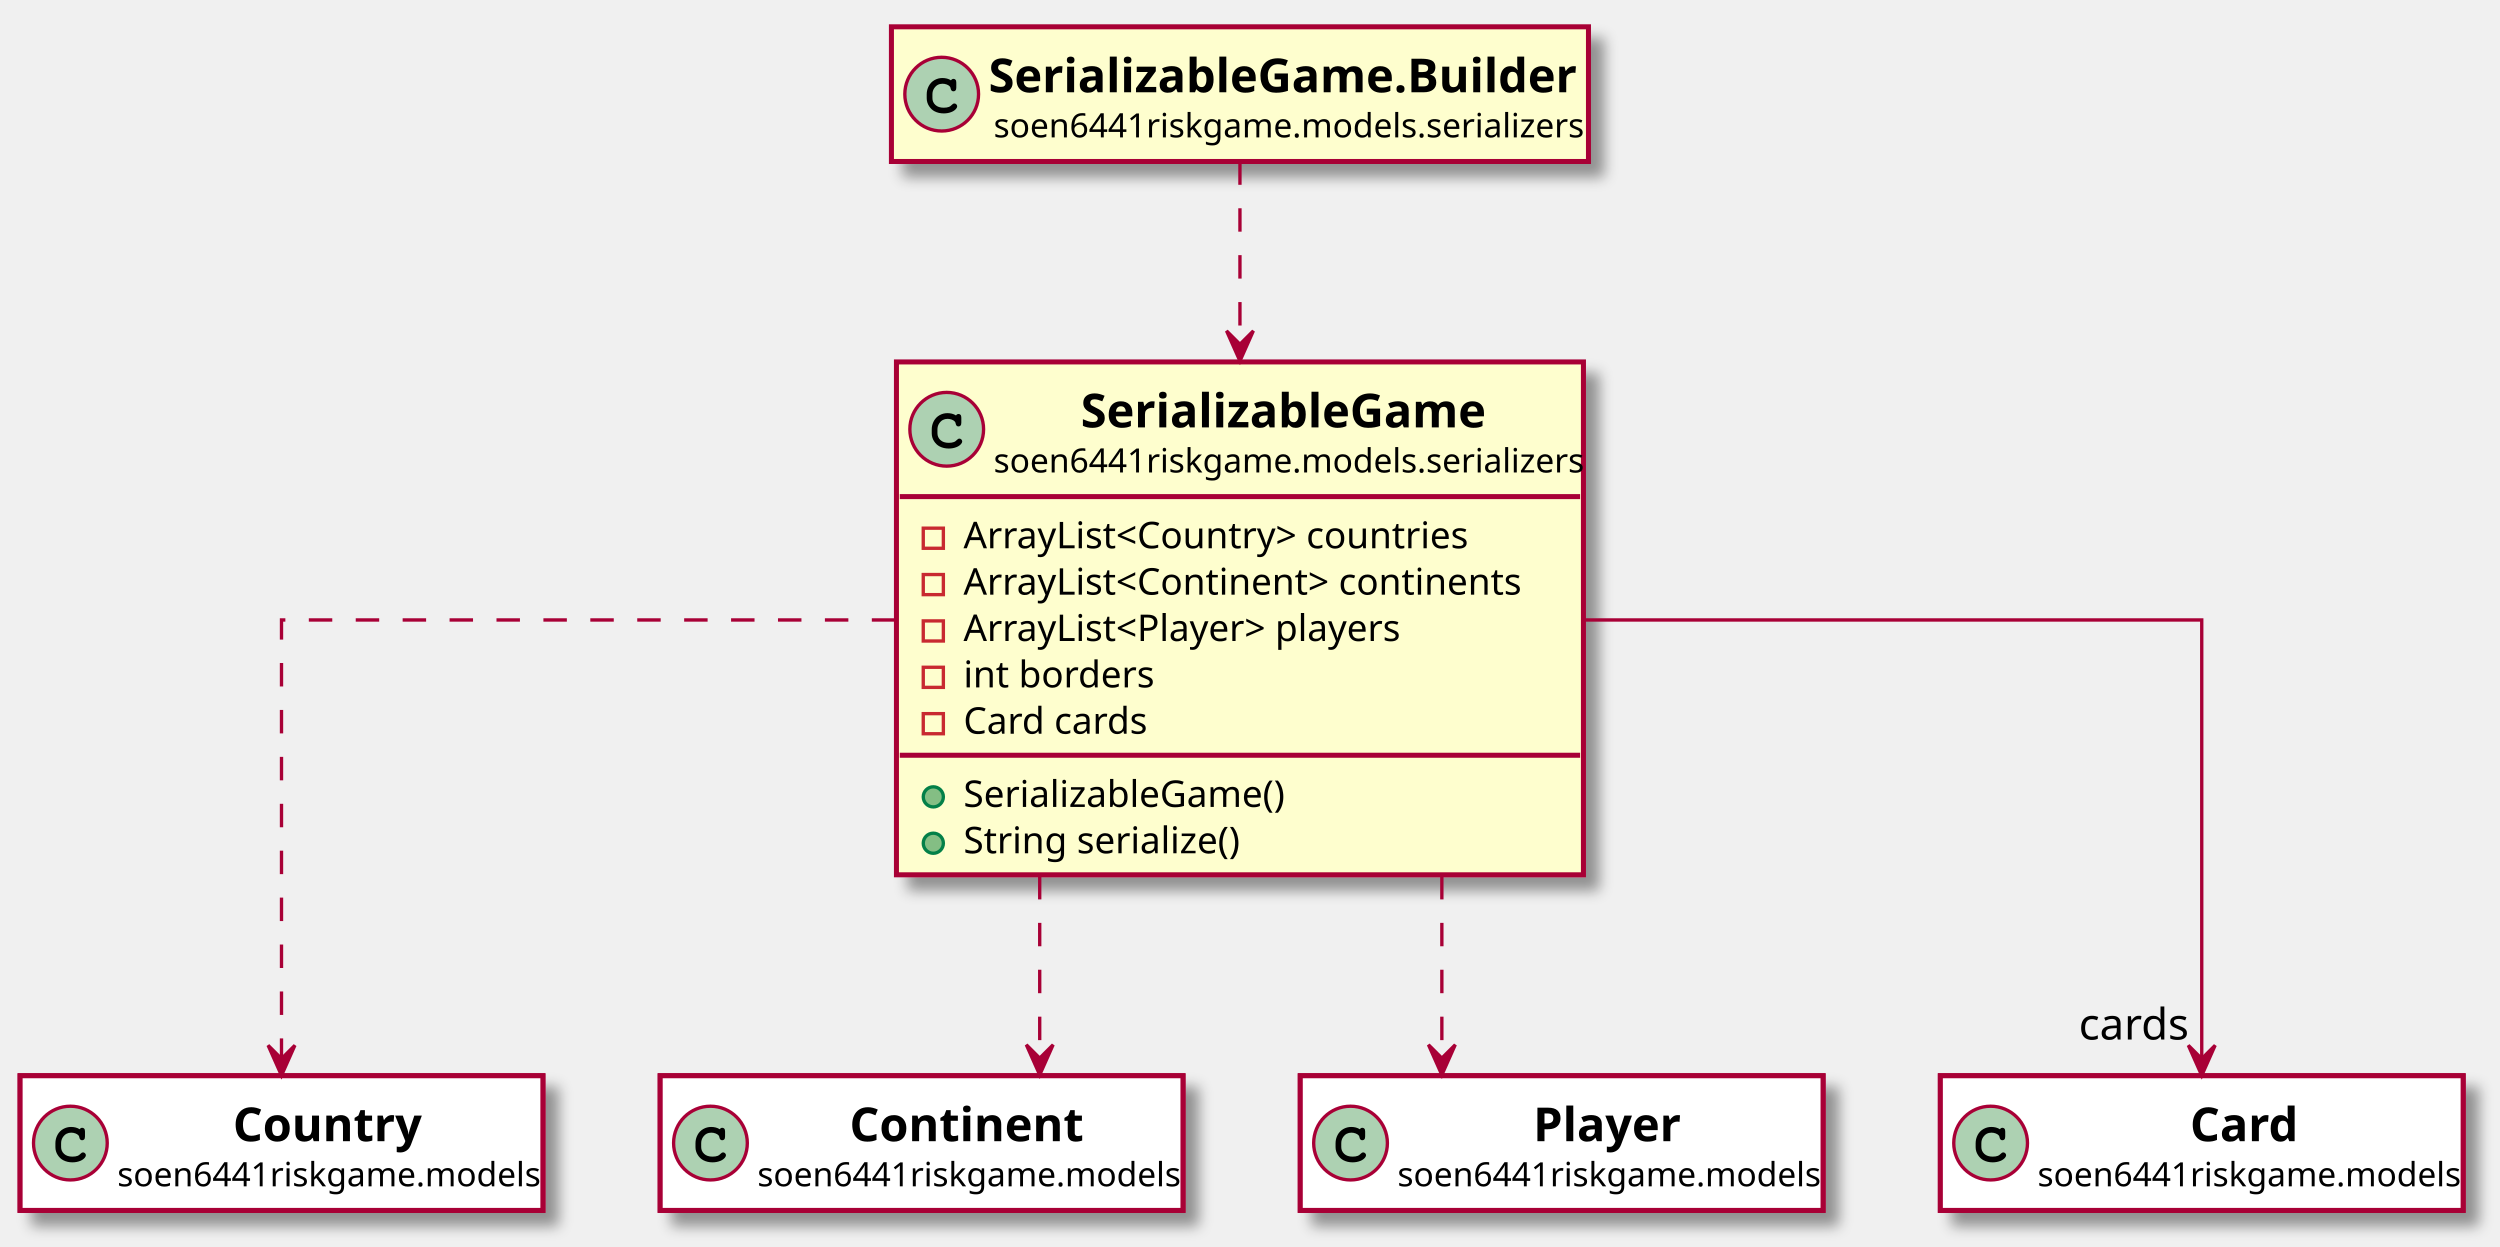
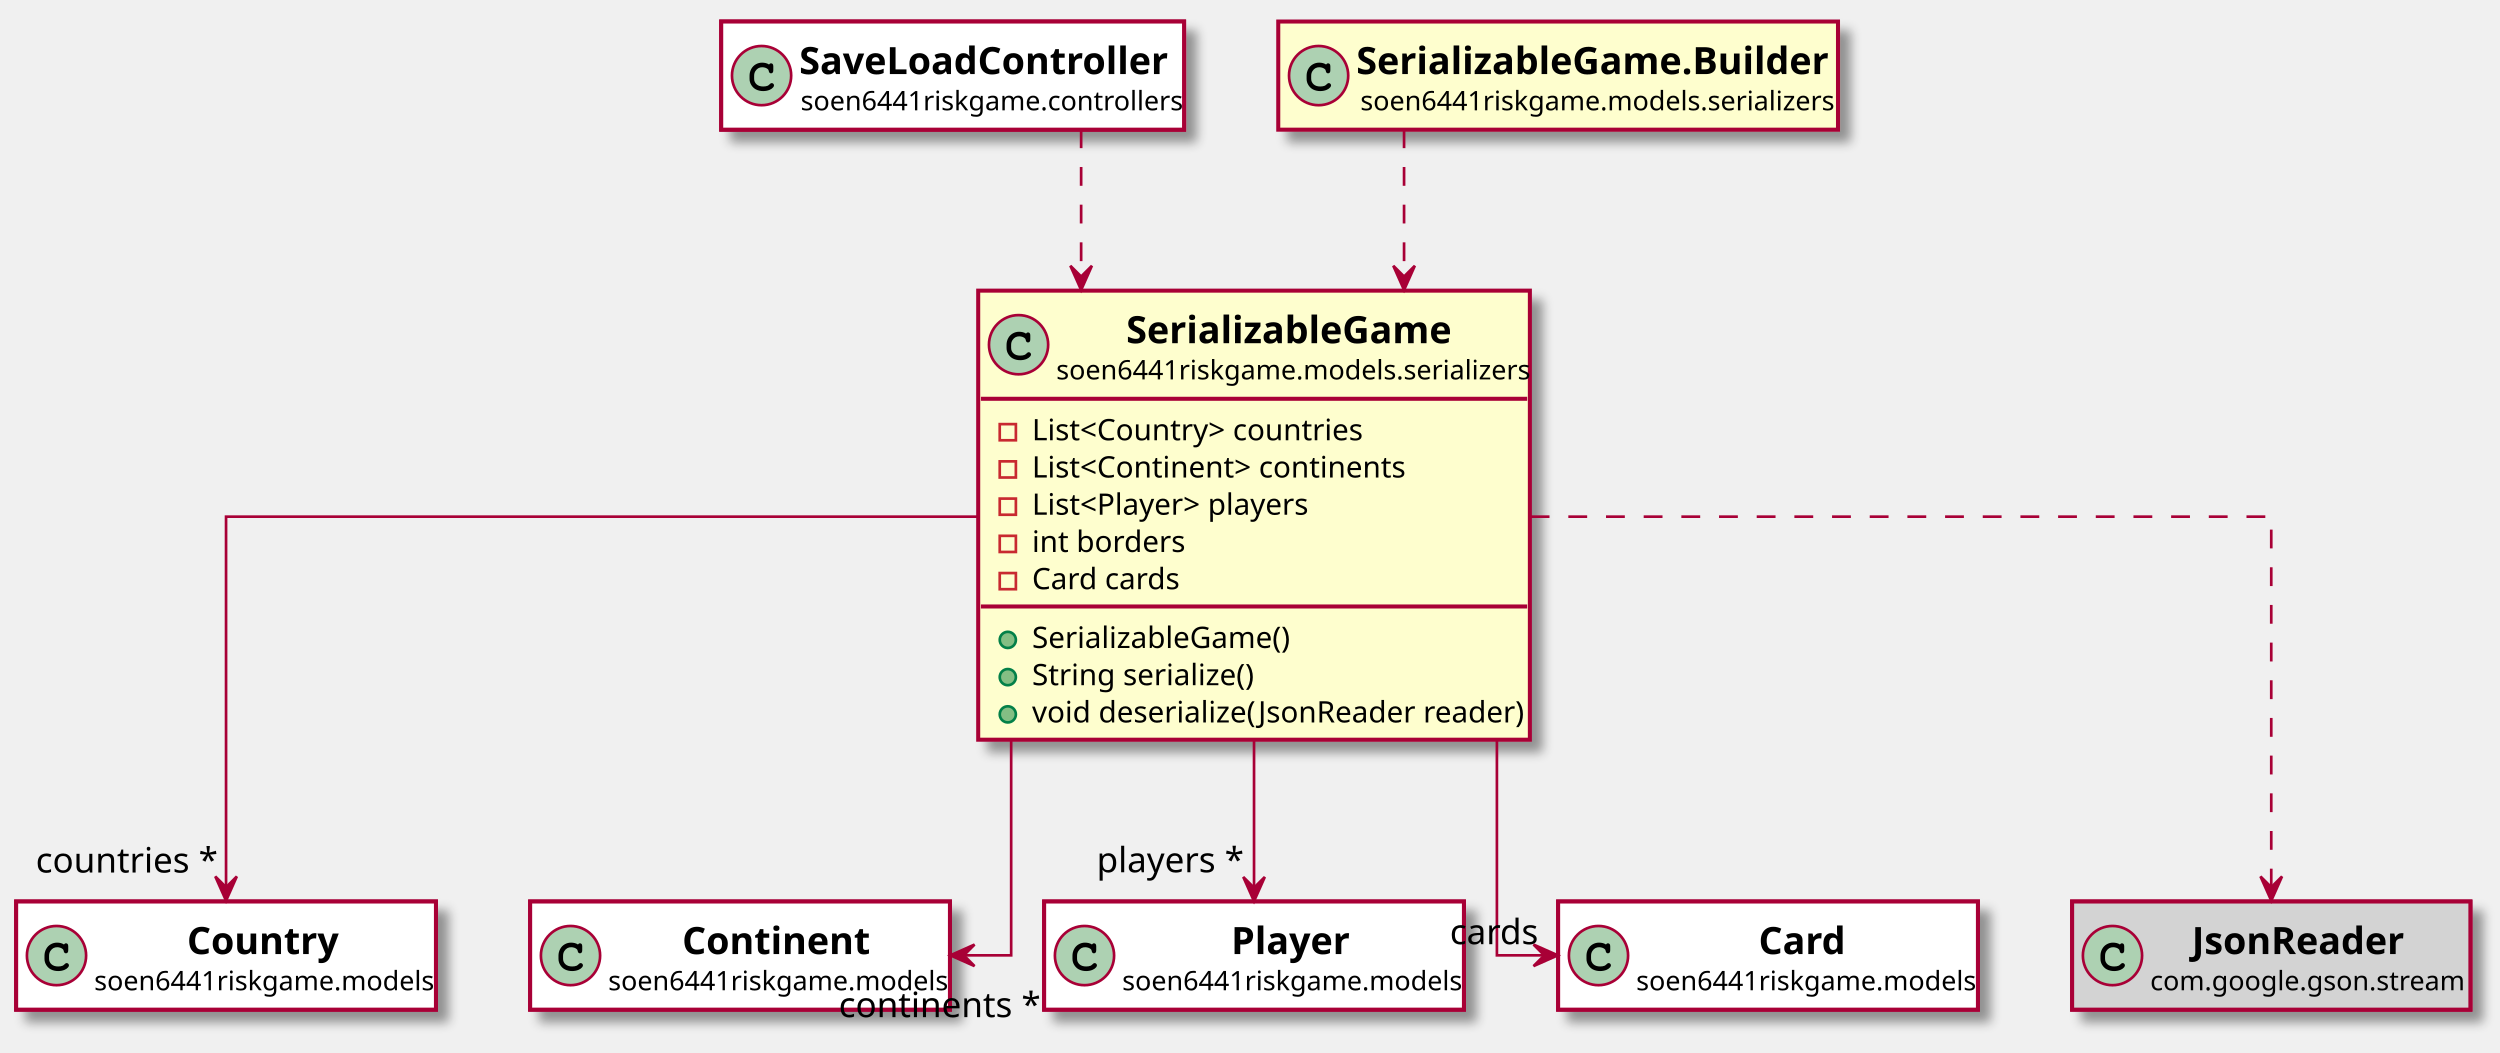
- <svg xmlns="http://www.w3.org/2000/svg" xmlns:xlink="http://www.w3.org/1999/xlink" contentScriptType="application/ecmascript" contentStyleType="text/css" height="372px" preserveAspectRatio="none" style="width:746px;height:372px;" version="1.1" viewBox="0 0 746 372" width="746px" zoomAndPan="magnify">
+ <svg xmlns="http://www.w3.org/2000/svg" xmlns:xlink="http://www.w3.org/1999/xlink" contentScriptType="application/ecmascript" contentStyleType="text/css" height="391px" preserveAspectRatio="none" style="width:929px;height:391px;" version="1.1" viewBox="0 0 929 391" width="929px" zoomAndPan="magnify">
  <defs>
-     <filter height="300%" id="f1kmou7ggkgjwa" width="300%" x="-1" y="-1">
+     <filter height="300%" id="fmx32re2u5lpb" width="300%" x="-1" y="-1">
      <feGaussianBlur result="blurOut" stdDeviation="2.0" />
      <feColorMatrix in="blurOut" result="blurOut2" type="matrix" values="0 0 0 0 0 0 0 0 0 0 0 0 0 0 0 0 0 0 .4 0" />
      <feOffset dx="4.0" dy="4.0" in="blurOut2" result="blurOut3" />
      <feBlend in="SourceGraphic" in2="blurOut3" mode="normal" />
    </filter>
  </defs>
  <g>
    <a target="_parent" xlink:actuate="onRequest" xlink:href="../../../soen6441riskgame/models/serializers/SerializableGame.html" xlink:show="new" xlink:title="soen6441riskgame.models.serializers.SerializableGame" xlink:type="simple">
-       <rect fill="#FEFECE" filter="url(#f1kmou7ggkgjwa)" height="153.039" id="soen6441riskgame.models.serializers.SerializableGame" style="stroke: #A80036; stroke-width: 1.5;" width="205" x="267.5" y="108" />
-       <ellipse cx="282.5" cy="128.094" fill="#ADD1B2" rx="11" ry="11" style="stroke: #A80036; stroke-width: 1.0;" />
-       <path d="M285.266,123.969 Q285.422,123.75 285.609,123.641 Q285.797,123.531 286.016,123.531 Q286.391,123.531 286.625,123.789 Q286.859,124.047 286.859,124.656 L286.859,126.109 Q286.859,126.719 286.625,126.984 Q286.391,127.25 286.016,127.25 Q285.672,127.25 285.469,127.047 Q285.266,126.859 285.156,126.344 Q285.109,125.984 284.922,125.797 Q284.594,125.422 283.984,125.203 Q283.375,124.984 282.75,124.984 Q281.984,124.984 281.352,125.312 Q280.719,125.641 280.227,126.391 Q279.734,127.141 279.734,128.172 L279.734,129.266 Q279.734,130.5 280.625,131.32 Q281.516,132.141 283.109,132.141 Q284.047,132.141 284.703,131.891 Q285.094,131.734 285.516,131.297 Q285.781,131.031 285.93,130.953 Q286.078,130.875 286.281,130.875 Q286.609,130.875 286.867,131.133 Q287.125,131.391 287.125,131.734 Q287.125,132.078 286.781,132.484 Q286.281,133.062 285.484,133.391 Q284.406,133.844 283.109,133.844 Q281.594,133.844 280.391,133.219 Q279.406,132.719 278.719,131.648 Q278.031,130.578 278.031,129.297 L278.031,128.141 Q278.031,126.812 278.648,125.664 Q279.266,124.516 280.359,123.898 Q281.453,123.281 282.688,123.281 Q283.422,123.281 284.07,123.445 Q284.719,123.609 285.266,123.969 Z " />
-       <text fill="#000000" font-family="sans-serif" font-size="14" font-weight="bold" lengthAdjust="spacingAndGlyphs" textLength="121" x="322.5" y="127.533">SerializableGame</text>
-       <text fill="#000000" font-family="sans-serif" font-size="10" lengthAdjust="spacingAndGlyphs" textLength="173" x="296.5" y="140.99">soen6441riskgame.models.serializers</text>
-       <line style="stroke: #A80036; stroke-width: 1.5;" x1="268.5" x2="471.5" y1="148.188" y2="148.188" />
-       <rect fill="none" height="6" style="stroke: #C82930; stroke-width: 1.0;" width="6" x="275.5" y="157.606" />
-       <text fill="#000000" font-family="sans-serif" font-size="11" lengthAdjust="spacingAndGlyphs" textLength="143" x="287.5" y="163.606">ArrayList&lt;Country&gt; countries</text>
-       <rect fill="none" height="6" style="stroke: #C82930; stroke-width: 1.0;" width="6" x="275.5" y="171.441" />
-       <text fill="#000000" font-family="sans-serif" font-size="11" lengthAdjust="spacingAndGlyphs" textLength="155" x="287.5" y="177.442">ArrayList&lt;Continent&gt; continents</text>
-       <rect fill="none" height="6" style="stroke: #C82930; stroke-width: 1.0;" width="6" x="275.5" y="185.277" />
-       <text fill="#000000" font-family="sans-serif" font-size="11" lengthAdjust="spacingAndGlyphs" textLength="126" x="287.5" y="191.278">ArrayList&lt;Player&gt; players</text>
-       <rect fill="none" height="6" style="stroke: #C82930; stroke-width: 1.0;" width="6" x="275.5" y="199.113" />
-       <text fill="#000000" font-family="sans-serif" font-size="11" lengthAdjust="spacingAndGlyphs" textLength="52" x="287.5" y="205.114">int borders</text>
-       <rect fill="none" height="6" style="stroke: #C82930; stroke-width: 1.0;" width="6" x="275.5" y="212.949" />
-       <text fill="#000000" font-family="sans-serif" font-size="11" lengthAdjust="spacingAndGlyphs" textLength="54" x="287.5" y="218.95">Card cards</text>
-       <line style="stroke: #A80036; stroke-width: 1.5;" x1="268.5" x2="471.5" y1="225.367" y2="225.367" />
-       <ellipse cx="278.5" cy="237.785" fill="#84BE84" rx="3" ry="3" style="stroke: #038048; stroke-width: 1.0;" />
-       <text fill="#000000" font-family="sans-serif" font-size="11" lengthAdjust="spacingAndGlyphs" textLength="91" x="287.5" y="240.786">SerializableGame()</text>
-       <ellipse cx="278.5" cy="251.621" fill="#84BE84" rx="3" ry="3" style="stroke: #038048; stroke-width: 1.0;" />
-       <text fill="#000000" font-family="sans-serif" font-size="11" lengthAdjust="spacingAndGlyphs" textLength="79" x="287.5" y="254.622">String serialize()</text>
+       <rect fill="#FEFECE" filter="url(#fmx32re2u5lpb)" height="166.875" id="soen6441riskgame.models.serializers.SerializableGame" style="stroke: #A80036; stroke-width: 1.5;" width="205" x="363.5" y="108" />
+       <ellipse cx="378.5" cy="128.094" fill="#ADD1B2" rx="11" ry="11" style="stroke: #A80036; stroke-width: 1.0;" />
+       <path d="M381.266,123.969 Q381.422,123.75 381.609,123.641 Q381.797,123.531 382.016,123.531 Q382.391,123.531 382.625,123.789 Q382.859,124.047 382.859,124.656 L382.859,126.109 Q382.859,126.719 382.625,126.984 Q382.391,127.25 382.016,127.25 Q381.672,127.25 381.469,127.047 Q381.266,126.859 381.156,126.344 Q381.109,125.984 380.922,125.797 Q380.594,125.422 379.984,125.203 Q379.375,124.984 378.75,124.984 Q377.984,124.984 377.352,125.312 Q376.719,125.641 376.227,126.391 Q375.734,127.141 375.734,128.172 L375.734,129.266 Q375.734,130.5 376.625,131.32 Q377.516,132.141 379.109,132.141 Q380.047,132.141 380.703,131.891 Q381.094,131.734 381.516,131.297 Q381.781,131.031 381.93,130.953 Q382.078,130.875 382.281,130.875 Q382.609,130.875 382.867,131.133 Q383.125,131.391 383.125,131.734 Q383.125,132.078 382.781,132.484 Q382.281,133.062 381.484,133.391 Q380.406,133.844 379.109,133.844 Q377.594,133.844 376.391,133.219 Q375.406,132.719 374.719,131.648 Q374.031,130.578 374.031,129.297 L374.031,128.141 Q374.031,126.812 374.648,125.664 Q375.266,124.516 376.359,123.898 Q377.453,123.281 378.688,123.281 Q379.422,123.281 380.07,123.445 Q380.719,123.609 381.266,123.969 Z " />
+       <text fill="#000000" font-family="sans-serif" font-size="14" font-weight="bold" lengthAdjust="spacingAndGlyphs" textLength="121" x="418.5" y="127.533">SerializableGame</text>
+       <text fill="#000000" font-family="sans-serif" font-size="10" lengthAdjust="spacingAndGlyphs" textLength="173" x="392.5" y="140.99">soen6441riskgame.models.serializers</text>
+       <line style="stroke: #A80036; stroke-width: 1.5;" x1="364.5" x2="567.5" y1="148.188" y2="148.188" />
+       <rect fill="none" height="6" style="stroke: #C82930; stroke-width: 1.0;" width="6" x="371.5" y="157.606" />
+       <text fill="#000000" font-family="sans-serif" font-size="11" lengthAdjust="spacingAndGlyphs" textLength="115" x="383.5" y="163.606">List&lt;Country&gt; countries</text>
+       <rect fill="none" height="6" style="stroke: #C82930; stroke-width: 1.0;" width="6" x="371.5" y="171.441" />
+       <text fill="#000000" font-family="sans-serif" font-size="11" lengthAdjust="spacingAndGlyphs" textLength="127" x="383.5" y="177.442">List&lt;Continent&gt; continents</text>
+       <rect fill="none" height="6" style="stroke: #C82930; stroke-width: 1.0;" width="6" x="371.5" y="185.277" />
+       <text fill="#000000" font-family="sans-serif" font-size="11" lengthAdjust="spacingAndGlyphs" textLength="98" x="383.5" y="191.278">List&lt;Player&gt; players</text>
+       <rect fill="none" height="6" style="stroke: #C82930; stroke-width: 1.0;" width="6" x="371.5" y="199.113" />
+       <text fill="#000000" font-family="sans-serif" font-size="11" lengthAdjust="spacingAndGlyphs" textLength="52" x="383.5" y="205.114">int borders</text>
+       <rect fill="none" height="6" style="stroke: #C82930; stroke-width: 1.0;" width="6" x="371.5" y="212.949" />
+       <text fill="#000000" font-family="sans-serif" font-size="11" lengthAdjust="spacingAndGlyphs" textLength="54" x="383.5" y="218.95">Card cards</text>
+       <line style="stroke: #A80036; stroke-width: 1.5;" x1="364.5" x2="567.5" y1="225.367" y2="225.367" />
+       <ellipse cx="374.5" cy="237.785" fill="#84BE84" rx="3" ry="3" style="stroke: #038048; stroke-width: 1.0;" />
+       <text fill="#000000" font-family="sans-serif" font-size="11" lengthAdjust="spacingAndGlyphs" textLength="91" x="383.5" y="240.786">SerializableGame()</text>
+       <ellipse cx="374.5" cy="251.621" fill="#84BE84" rx="3" ry="3" style="stroke: #038048; stroke-width: 1.0;" />
+       <text fill="#000000" font-family="sans-serif" font-size="11" lengthAdjust="spacingAndGlyphs" textLength="79" x="383.5" y="254.622">String serialize()</text>
+       <ellipse cx="374.5" cy="265.457" fill="#84BE84" rx="3" ry="3" style="stroke: #038048; stroke-width: 1.0;" />
+       <text fill="#000000" font-family="sans-serif" font-size="11" lengthAdjust="spacingAndGlyphs" textLength="176" x="383.5" y="268.458">void deserialize(JsonReader reader)</text>
+     </a>
+     <a target="_parent" xlink:actuate="onRequest" xlink:href="../../../soen6441riskgame/controllers/SaveLoadController.html" xlink:show="new" xlink:title="soen6441riskgame.controllers.SaveLoadController" xlink:type="simple">
+       <rect fill="#FFFFFF" filter="url(#fmx32re2u5lpb)" height="40.188" id="soen6441riskgame.controllers.SaveLoadController" style="stroke: #A80036; stroke-width: 1.5;" width="172" x="268" y="8" />
+       <rect fill="#FFFFFF" height="40.188" style="stroke: #A80036; stroke-width: 1.5;" width="172" x="268" y="8" />
+       <ellipse cx="283" cy="28.094" fill="#ADD1B2" rx="11" ry="11" style="stroke: #A80036; stroke-width: 1.0;" />
+       <path d="M285.766,23.969 Q285.922,23.75 286.109,23.641 Q286.297,23.531 286.516,23.531 Q286.891,23.531 287.125,23.789 Q287.359,24.047 287.359,24.656 L287.359,26.109 Q287.359,26.719 287.125,26.984 Q286.891,27.25 286.516,27.25 Q286.172,27.25 285.969,27.047 Q285.766,26.859 285.656,26.344 Q285.609,25.984 285.422,25.797 Q285.094,25.422 284.484,25.203 Q283.875,24.984 283.25,24.984 Q282.484,24.984 281.852,25.312 Q281.219,25.641 280.727,26.391 Q280.234,27.141 280.234,28.172 L280.234,29.266 Q280.234,30.5 281.125,31.32 Q282.016,32.141 283.609,32.141 Q284.547,32.141 285.203,31.891 Q285.594,31.734 286.016,31.297 Q286.281,31.031 286.43,30.953 Q286.578,30.875 286.781,30.875 Q287.109,30.875 287.367,31.133 Q287.625,31.391 287.625,31.734 Q287.625,32.078 287.281,32.484 Q286.781,33.062 285.984,33.391 Q284.906,33.844 283.609,33.844 Q282.094,33.844 280.891,33.219 Q279.906,32.719 279.219,31.648 Q278.531,30.578 278.531,29.297 L278.531,28.141 Q278.531,26.812 279.148,25.664 Q279.766,24.516 280.859,23.898 Q281.953,23.281 283.188,23.281 Q283.922,23.281 284.57,23.445 Q285.219,23.609 285.766,23.969 Z " />
+       <text fill="#000000" font-family="sans-serif" font-size="14" font-weight="bold" lengthAdjust="spacingAndGlyphs" textLength="140" x="297" y="27.533">SaveLoadController</text>
+       <text fill="#000000" font-family="sans-serif" font-size="10" lengthAdjust="spacingAndGlyphs" textLength="139" x="297.5" y="40.99">soen6441riskgame.controllers</text>
    </a>
    <a target="_parent" xlink:actuate="onRequest" xlink:href="../../../soen6441riskgame/models/Country.html" xlink:show="new" xlink:title="soen6441riskgame.models.Country" xlink:type="simple">
-       <rect fill="#FFFFFF" filter="url(#f1kmou7ggkgjwa)" height="40.188" id="soen6441riskgame.models.Country" style="stroke: #A80036; stroke-width: 1.5;" width="156" x="6" y="321" />
-       <rect fill="#FFFFFF" height="40.188" style="stroke: #A80036; stroke-width: 1.5;" width="156" x="6" y="321" />
-       <ellipse cx="21" cy="341.094" fill="#ADD1B2" rx="11" ry="11" style="stroke: #A80036; stroke-width: 1.0;" />
-       <path d="M23.766,336.969 Q23.922,336.75 24.109,336.641 Q24.297,336.531 24.516,336.531 Q24.891,336.531 25.125,336.789 Q25.359,337.047 25.359,337.656 L25.359,339.109 Q25.359,339.719 25.125,339.984 Q24.891,340.25 24.516,340.25 Q24.172,340.25 23.969,340.047 Q23.766,339.859 23.656,339.344 Q23.609,338.984 23.422,338.797 Q23.094,338.422 22.484,338.203 Q21.875,337.984 21.25,337.984 Q20.484,337.984 19.852,338.312 Q19.219,338.641 18.727,339.391 Q18.234,340.141 18.234,341.172 L18.234,342.266 Q18.234,343.5 19.125,344.32 Q20.016,345.141 21.609,345.141 Q22.547,345.141 23.203,344.891 Q23.594,344.734 24.016,344.297 Q24.281,344.031 24.43,343.953 Q24.578,343.875 24.781,343.875 Q25.109,343.875 25.367,344.133 Q25.625,344.391 25.625,344.734 Q25.625,345.078 25.281,345.484 Q24.781,346.062 23.984,346.391 Q22.906,346.844 21.609,346.844 Q20.094,346.844 18.891,346.219 Q17.906,345.719 17.219,344.648 Q16.531,343.578 16.531,342.297 L16.531,341.141 Q16.531,339.812 17.148,338.664 Q17.766,337.516 18.859,336.898 Q19.953,336.281 21.188,336.281 Q21.922,336.281 22.57,336.445 Q23.219,336.609 23.766,336.969 Z " />
-       <text fill="#000000" font-family="sans-serif" font-size="14" font-weight="bold" lengthAdjust="spacingAndGlyphs" textLength="55" x="69.5" y="340.533">Country</text>
-       <text fill="#000000" font-family="sans-serif" font-size="10" lengthAdjust="spacingAndGlyphs" textLength="124" x="35" y="353.99">soen6441riskgame.models</text>
+       <rect fill="#FFFFFF" filter="url(#fmx32re2u5lpb)" height="40.188" id="soen6441riskgame.models.Country" style="stroke: #A80036; stroke-width: 1.5;" width="156" x="6" y="335" />
+       <rect fill="#FFFFFF" height="40.188" style="stroke: #A80036; stroke-width: 1.5;" width="156" x="6" y="335" />
+       <ellipse cx="21" cy="355.094" fill="#ADD1B2" rx="11" ry="11" style="stroke: #A80036; stroke-width: 1.0;" />
+       <path d="M23.766,350.969 Q23.922,350.75 24.109,350.641 Q24.297,350.531 24.516,350.531 Q24.891,350.531 25.125,350.789 Q25.359,351.047 25.359,351.656 L25.359,353.109 Q25.359,353.719 25.125,353.984 Q24.891,354.25 24.516,354.25 Q24.172,354.25 23.969,354.047 Q23.766,353.859 23.656,353.344 Q23.609,352.984 23.422,352.797 Q23.094,352.422 22.484,352.203 Q21.875,351.984 21.25,351.984 Q20.484,351.984 19.852,352.312 Q19.219,352.641 18.727,353.391 Q18.234,354.141 18.234,355.172 L18.234,356.266 Q18.234,357.5 19.125,358.32 Q20.016,359.141 21.609,359.141 Q22.547,359.141 23.203,358.891 Q23.594,358.734 24.016,358.297 Q24.281,358.031 24.43,357.953 Q24.578,357.875 24.781,357.875 Q25.109,357.875 25.367,358.133 Q25.625,358.391 25.625,358.734 Q25.625,359.078 25.281,359.484 Q24.781,360.062 23.984,360.391 Q22.906,360.844 21.609,360.844 Q20.094,360.844 18.891,360.219 Q17.906,359.719 17.219,358.648 Q16.531,357.578 16.531,356.297 L16.531,355.141 Q16.531,353.812 17.148,352.664 Q17.766,351.516 18.859,350.898 Q19.953,350.281 21.188,350.281 Q21.922,350.281 22.57,350.445 Q23.219,350.609 23.766,350.969 Z " />
+       <text fill="#000000" font-family="sans-serif" font-size="14" font-weight="bold" lengthAdjust="spacingAndGlyphs" textLength="55" x="69.5" y="354.533">Country</text>
+       <text fill="#000000" font-family="sans-serif" font-size="10" lengthAdjust="spacingAndGlyphs" textLength="124" x="35" y="367.99">soen6441riskgame.models</text>
    </a>
    <a target="_parent" xlink:actuate="onRequest" xlink:href="../../../soen6441riskgame/models/Continent.html" xlink:show="new" xlink:title="soen6441riskgame.models.Continent" xlink:type="simple">
-       <rect fill="#FFFFFF" filter="url(#f1kmou7ggkgjwa)" height="40.188" id="soen6441riskgame.models.Continent" style="stroke: #A80036; stroke-width: 1.5;" width="156" x="197" y="321" />
-       <rect fill="#FFFFFF" height="40.188" style="stroke: #A80036; stroke-width: 1.5;" width="156" x="197" y="321" />
-       <ellipse cx="212" cy="341.094" fill="#ADD1B2" rx="11" ry="11" style="stroke: #A80036; stroke-width: 1.0;" />
-       <path d="M214.766,336.969 Q214.922,336.75 215.109,336.641 Q215.297,336.531 215.516,336.531 Q215.891,336.531 216.125,336.789 Q216.359,337.047 216.359,337.656 L216.359,339.109 Q216.359,339.719 216.125,339.984 Q215.891,340.25 215.516,340.25 Q215.172,340.25 214.969,340.047 Q214.766,339.859 214.656,339.344 Q214.609,338.984 214.422,338.797 Q214.094,338.422 213.484,338.203 Q212.875,337.984 212.25,337.984 Q211.484,337.984 210.852,338.312 Q210.219,338.641 209.727,339.391 Q209.234,340.141 209.234,341.172 L209.234,342.266 Q209.234,343.5 210.125,344.32 Q211.016,345.141 212.609,345.141 Q213.547,345.141 214.203,344.891 Q214.594,344.734 215.016,344.297 Q215.281,344.031 215.43,343.953 Q215.578,343.875 215.781,343.875 Q216.109,343.875 216.367,344.133 Q216.625,344.391 216.625,344.734 Q216.625,345.078 216.281,345.484 Q215.781,346.062 214.984,346.391 Q213.906,346.844 212.609,346.844 Q211.094,346.844 209.891,346.219 Q208.906,345.719 208.219,344.648 Q207.531,343.578 207.531,342.297 L207.531,341.141 Q207.531,339.812 208.148,338.664 Q208.766,337.516 209.859,336.898 Q210.953,336.281 212.188,336.281 Q212.922,336.281 213.57,336.445 Q214.219,336.609 214.766,336.969 Z " />
-       <text fill="#000000" font-family="sans-serif" font-size="14" font-weight="bold" lengthAdjust="spacingAndGlyphs" textLength="69" x="253.5" y="340.533">Continent</text>
-       <text fill="#000000" font-family="sans-serif" font-size="10" lengthAdjust="spacingAndGlyphs" textLength="124" x="226" y="353.99">soen6441riskgame.models</text>
+       <rect fill="#FFFFFF" filter="url(#fmx32re2u5lpb)" height="40.188" id="soen6441riskgame.models.Continent" style="stroke: #A80036; stroke-width: 1.5;" width="156" x="197" y="335" />
+       <rect fill="#FFFFFF" height="40.188" style="stroke: #A80036; stroke-width: 1.5;" width="156" x="197" y="335" />
+       <ellipse cx="212" cy="355.094" fill="#ADD1B2" rx="11" ry="11" style="stroke: #A80036; stroke-width: 1.0;" />
+       <path d="M214.766,350.969 Q214.922,350.75 215.109,350.641 Q215.297,350.531 215.516,350.531 Q215.891,350.531 216.125,350.789 Q216.359,351.047 216.359,351.656 L216.359,353.109 Q216.359,353.719 216.125,353.984 Q215.891,354.25 215.516,354.25 Q215.172,354.25 214.969,354.047 Q214.766,353.859 214.656,353.344 Q214.609,352.984 214.422,352.797 Q214.094,352.422 213.484,352.203 Q212.875,351.984 212.25,351.984 Q211.484,351.984 210.852,352.312 Q210.219,352.641 209.727,353.391 Q209.234,354.141 209.234,355.172 L209.234,356.266 Q209.234,357.5 210.125,358.32 Q211.016,359.141 212.609,359.141 Q213.547,359.141 214.203,358.891 Q214.594,358.734 215.016,358.297 Q215.281,358.031 215.43,357.953 Q215.578,357.875 215.781,357.875 Q216.109,357.875 216.367,358.133 Q216.625,358.391 216.625,358.734 Q216.625,359.078 216.281,359.484 Q215.781,360.062 214.984,360.391 Q213.906,360.844 212.609,360.844 Q211.094,360.844 209.891,360.219 Q208.906,359.719 208.219,358.648 Q207.531,357.578 207.531,356.297 L207.531,355.141 Q207.531,353.812 208.148,352.664 Q208.766,351.516 209.859,350.898 Q210.953,350.281 212.188,350.281 Q212.922,350.281 213.57,350.445 Q214.219,350.609 214.766,350.969 Z " />
+       <text fill="#000000" font-family="sans-serif" font-size="14" font-weight="bold" lengthAdjust="spacingAndGlyphs" textLength="69" x="253.5" y="354.533">Continent</text>
+       <text fill="#000000" font-family="sans-serif" font-size="10" lengthAdjust="spacingAndGlyphs" textLength="124" x="226" y="367.99">soen6441riskgame.models</text>
    </a>
    <a target="_parent" xlink:actuate="onRequest" xlink:href="../../../soen6441riskgame/models/Player.html" xlink:show="new" xlink:title="soen6441riskgame.models.Player" xlink:type="simple">
-       <rect fill="#FFFFFF" filter="url(#f1kmou7ggkgjwa)" height="40.188" id="soen6441riskgame.models.Player" style="stroke: #A80036; stroke-width: 1.5;" width="156" x="388" y="321" />
-       <rect fill="#FFFFFF" height="40.188" style="stroke: #A80036; stroke-width: 1.5;" width="156" x="388" y="321" />
-       <ellipse cx="403" cy="341.094" fill="#ADD1B2" rx="11" ry="11" style="stroke: #A80036; stroke-width: 1.0;" />
-       <path d="M405.766,336.969 Q405.922,336.75 406.109,336.641 Q406.297,336.531 406.516,336.531 Q406.891,336.531 407.125,336.789 Q407.359,337.047 407.359,337.656 L407.359,339.109 Q407.359,339.719 407.125,339.984 Q406.891,340.25 406.516,340.25 Q406.172,340.25 405.969,340.047 Q405.766,339.859 405.656,339.344 Q405.609,338.984 405.422,338.797 Q405.094,338.422 404.484,338.203 Q403.875,337.984 403.25,337.984 Q402.484,337.984 401.852,338.312 Q401.219,338.641 400.727,339.391 Q400.234,340.141 400.234,341.172 L400.234,342.266 Q400.234,343.5 401.125,344.32 Q402.016,345.141 403.609,345.141 Q404.547,345.141 405.203,344.891 Q405.594,344.734 406.016,344.297 Q406.281,344.031 406.43,343.953 Q406.578,343.875 406.781,343.875 Q407.109,343.875 407.367,344.133 Q407.625,344.391 407.625,344.734 Q407.625,345.078 407.281,345.484 Q406.781,346.062 405.984,346.391 Q404.906,346.844 403.609,346.844 Q402.094,346.844 400.891,346.219 Q399.906,345.719 399.219,344.648 Q398.531,343.578 398.531,342.297 L398.531,341.141 Q398.531,339.812 399.148,338.664 Q399.766,337.516 400.859,336.898 Q401.953,336.281 403.188,336.281 Q403.922,336.281 404.57,336.445 Q405.219,336.609 405.766,336.969 Z " />
-       <text fill="#000000" font-family="sans-serif" font-size="14" font-weight="bold" lengthAdjust="spacingAndGlyphs" textLength="43" x="457.5" y="340.533">Player</text>
-       <text fill="#000000" font-family="sans-serif" font-size="10" lengthAdjust="spacingAndGlyphs" textLength="124" x="417" y="353.99">soen6441riskgame.models</text>
+       <rect fill="#FFFFFF" filter="url(#fmx32re2u5lpb)" height="40.188" id="soen6441riskgame.models.Player" style="stroke: #A80036; stroke-width: 1.5;" width="156" x="388" y="335" />
+       <rect fill="#FFFFFF" height="40.188" style="stroke: #A80036; stroke-width: 1.5;" width="156" x="388" y="335" />
+       <ellipse cx="403" cy="355.094" fill="#ADD1B2" rx="11" ry="11" style="stroke: #A80036; stroke-width: 1.0;" />
+       <path d="M405.766,350.969 Q405.922,350.75 406.109,350.641 Q406.297,350.531 406.516,350.531 Q406.891,350.531 407.125,350.789 Q407.359,351.047 407.359,351.656 L407.359,353.109 Q407.359,353.719 407.125,353.984 Q406.891,354.25 406.516,354.25 Q406.172,354.25 405.969,354.047 Q405.766,353.859 405.656,353.344 Q405.609,352.984 405.422,352.797 Q405.094,352.422 404.484,352.203 Q403.875,351.984 403.25,351.984 Q402.484,351.984 401.852,352.312 Q401.219,352.641 400.727,353.391 Q400.234,354.141 400.234,355.172 L400.234,356.266 Q400.234,357.5 401.125,358.32 Q402.016,359.141 403.609,359.141 Q404.547,359.141 405.203,358.891 Q405.594,358.734 406.016,358.297 Q406.281,358.031 406.43,357.953 Q406.578,357.875 406.781,357.875 Q407.109,357.875 407.367,358.133 Q407.625,358.391 407.625,358.734 Q407.625,359.078 407.281,359.484 Q406.781,360.062 405.984,360.391 Q404.906,360.844 403.609,360.844 Q402.094,360.844 400.891,360.219 Q399.906,359.719 399.219,358.648 Q398.531,357.578 398.531,356.297 L398.531,355.141 Q398.531,353.812 399.148,352.664 Q399.766,351.516 400.859,350.898 Q401.953,350.281 403.188,350.281 Q403.922,350.281 404.57,350.445 Q405.219,350.609 405.766,350.969 Z " />
+       <text fill="#000000" font-family="sans-serif" font-size="14" font-weight="bold" lengthAdjust="spacingAndGlyphs" textLength="43" x="457.5" y="354.533">Player</text>
+       <text fill="#000000" font-family="sans-serif" font-size="10" lengthAdjust="spacingAndGlyphs" textLength="124" x="417" y="367.99">soen6441riskgame.models</text>
    </a>
    <a target="_parent" xlink:actuate="onRequest" xlink:href="../../../soen6441riskgame/models/Card.html" xlink:show="new" xlink:title="soen6441riskgame.models.Card" xlink:type="simple">
-       <rect fill="#FFFFFF" filter="url(#f1kmou7ggkgjwa)" height="40.188" id="soen6441riskgame.models.Card" style="stroke: #A80036; stroke-width: 1.5;" width="156" x="579" y="321" />
-       <rect fill="#FFFFFF" height="40.188" style="stroke: #A80036; stroke-width: 1.5;" width="156" x="579" y="321" />
-       <ellipse cx="594" cy="341.094" fill="#ADD1B2" rx="11" ry="11" style="stroke: #A80036; stroke-width: 1.0;" />
-       <path d="M596.766,336.969 Q596.922,336.75 597.109,336.641 Q597.297,336.531 597.516,336.531 Q597.891,336.531 598.125,336.789 Q598.359,337.047 598.359,337.656 L598.359,339.109 Q598.359,339.719 598.125,339.984 Q597.891,340.25 597.516,340.25 Q597.172,340.25 596.969,340.047 Q596.766,339.859 596.656,339.344 Q596.609,338.984 596.422,338.797 Q596.094,338.422 595.484,338.203 Q594.875,337.984 594.25,337.984 Q593.484,337.984 592.852,338.312 Q592.219,338.641 591.727,339.391 Q591.234,340.141 591.234,341.172 L591.234,342.266 Q591.234,343.5 592.125,344.32 Q593.016,345.141 594.609,345.141 Q595.547,345.141 596.203,344.891 Q596.594,344.734 597.016,344.297 Q597.281,344.031 597.43,343.953 Q597.578,343.875 597.781,343.875 Q598.109,343.875 598.367,344.133 Q598.625,344.391 598.625,344.734 Q598.625,345.078 598.281,345.484 Q597.781,346.062 596.984,346.391 Q595.906,346.844 594.609,346.844 Q593.094,346.844 591.891,346.219 Q590.906,345.719 590.219,344.648 Q589.531,343.578 589.531,342.297 L589.531,341.141 Q589.531,339.812 590.148,338.664 Q590.766,337.516 591.859,336.898 Q592.953,336.281 594.188,336.281 Q594.922,336.281 595.57,336.445 Q596.219,336.609 596.766,336.969 Z " />
-       <text fill="#000000" font-family="sans-serif" font-size="14" font-weight="bold" lengthAdjust="spacingAndGlyphs" textLength="33" x="653.5" y="340.533">Card</text>
-       <text fill="#000000" font-family="sans-serif" font-size="10" lengthAdjust="spacingAndGlyphs" textLength="124" x="608" y="353.99">soen6441riskgame.models</text>
+       <rect fill="#FFFFFF" filter="url(#fmx32re2u5lpb)" height="40.188" id="soen6441riskgame.models.Card" style="stroke: #A80036; stroke-width: 1.5;" width="156" x="579" y="335" />
+       <rect fill="#FFFFFF" height="40.188" style="stroke: #A80036; stroke-width: 1.5;" width="156" x="579" y="335" />
+       <ellipse cx="594" cy="355.094" fill="#ADD1B2" rx="11" ry="11" style="stroke: #A80036; stroke-width: 1.0;" />
+       <path d="M596.766,350.969 Q596.922,350.75 597.109,350.641 Q597.297,350.531 597.516,350.531 Q597.891,350.531 598.125,350.789 Q598.359,351.047 598.359,351.656 L598.359,353.109 Q598.359,353.719 598.125,353.984 Q597.891,354.25 597.516,354.25 Q597.172,354.25 596.969,354.047 Q596.766,353.859 596.656,353.344 Q596.609,352.984 596.422,352.797 Q596.094,352.422 595.484,352.203 Q594.875,351.984 594.25,351.984 Q593.484,351.984 592.852,352.312 Q592.219,352.641 591.727,353.391 Q591.234,354.141 591.234,355.172 L591.234,356.266 Q591.234,357.5 592.125,358.32 Q593.016,359.141 594.609,359.141 Q595.547,359.141 596.203,358.891 Q596.594,358.734 597.016,358.297 Q597.281,358.031 597.43,357.953 Q597.578,357.875 597.781,357.875 Q598.109,357.875 598.367,358.133 Q598.625,358.391 598.625,358.734 Q598.625,359.078 598.281,359.484 Q597.781,360.062 596.984,360.391 Q595.906,360.844 594.609,360.844 Q593.094,360.844 591.891,360.219 Q590.906,359.719 590.219,358.648 Q589.531,357.578 589.531,356.297 L589.531,355.141 Q589.531,353.812 590.148,352.664 Q590.766,351.516 591.859,350.898 Q592.953,350.281 594.188,350.281 Q594.922,350.281 595.57,350.445 Q596.219,350.609 596.766,350.969 Z " />
+       <text fill="#000000" font-family="sans-serif" font-size="14" font-weight="bold" lengthAdjust="spacingAndGlyphs" textLength="33" x="653.5" y="354.533">Card</text>
+       <text fill="#000000" font-family="sans-serif" font-size="10" lengthAdjust="spacingAndGlyphs" textLength="124" x="608" y="367.99">soen6441riskgame.models</text>
    </a>
+     <rect fill="#D3D3D3" filter="url(#fmx32re2u5lpb)" height="40.188" id="com.google.gson.stream.JsonReader" style="stroke: #A80036; stroke-width: 1.5;" width="148" x="770" y="335" />
+     <rect fill="#D3D3D3" height="40.188" style="stroke: #A80036; stroke-width: 1.5;" width="148" x="770" y="335" />
+     <ellipse cx="785" cy="355.094" fill="#ADD1B2" rx="11" ry="11" style="stroke: #A80036; stroke-width: 1.0;" />
+     <path d="M787.766,350.969 Q787.922,350.75 788.109,350.641 Q788.297,350.531 788.516,350.531 Q788.891,350.531 789.125,350.789 Q789.359,351.047 789.359,351.656 L789.359,353.109 Q789.359,353.719 789.125,353.984 Q788.891,354.25 788.516,354.25 Q788.172,354.25 787.969,354.047 Q787.766,353.859 787.656,353.344 Q787.609,352.984 787.422,352.797 Q787.094,352.422 786.484,352.203 Q785.875,351.984 785.25,351.984 Q784.484,351.984 783.852,352.312 Q783.219,352.641 782.727,353.391 Q782.234,354.141 782.234,355.172 L782.234,356.266 Q782.234,357.5 783.125,358.32 Q784.016,359.141 785.609,359.141 Q786.547,359.141 787.203,358.891 Q787.594,358.734 788.016,358.297 Q788.281,358.031 788.43,357.953 Q788.578,357.875 788.781,357.875 Q789.109,357.875 789.367,358.133 Q789.625,358.391 789.625,358.734 Q789.625,359.078 789.281,359.484 Q788.781,360.062 787.984,360.391 Q786.906,360.844 785.609,360.844 Q784.094,360.844 782.891,360.219 Q781.906,359.719 781.219,358.648 Q780.531,357.578 780.531,356.297 L780.531,355.141 Q780.531,353.812 781.148,352.664 Q781.766,351.516 782.859,350.898 Q783.953,350.281 785.188,350.281 Q785.922,350.281 786.57,350.445 Q787.219,350.609 787.766,350.969 Z " />
+     <text fill="#000000" font-family="sans-serif" font-size="14" font-weight="bold" lengthAdjust="spacingAndGlyphs" textLength="85" x="814.5" y="354.533">JsonReader</text>
+     <text fill="#000000" font-family="sans-serif" font-size="10" lengthAdjust="spacingAndGlyphs" textLength="116" x="799" y="367.99">com.google.gson.stream</text>
    <a target="_parent" xlink:actuate="onRequest" xlink:href="../../../soen6441riskgame/models/serializers/SerializableGame.Builder.html" xlink:show="new" xlink:title="soen6441riskgame.models.serializers.SerializableGame.Builder" xlink:type="simple">
-       <rect fill="#FEFECE" filter="url(#f1kmou7ggkgjwa)" height="40.188" id="soen6441riskgame.models.serializers.SerializableGame.Builder" style="stroke: #A80036; stroke-width: 1.5;" width="208" x="266" y="8" />
-       <ellipse cx="281" cy="28.094" fill="#ADD1B2" rx="11" ry="11" style="stroke: #A80036; stroke-width: 1.0;" />
-       <path d="M283.766,23.969 Q283.922,23.75 284.109,23.641 Q284.297,23.531 284.516,23.531 Q284.891,23.531 285.125,23.789 Q285.359,24.047 285.359,24.656 L285.359,26.109 Q285.359,26.719 285.125,26.984 Q284.891,27.25 284.516,27.25 Q284.172,27.25 283.969,27.047 Q283.766,26.859 283.656,26.344 Q283.609,25.984 283.422,25.797 Q283.094,25.422 282.484,25.203 Q281.875,24.984 281.25,24.984 Q280.484,24.984 279.852,25.312 Q279.219,25.641 278.727,26.391 Q278.234,27.141 278.234,28.172 L278.234,29.266 Q278.234,30.5 279.125,31.32 Q280.016,32.141 281.609,32.141 Q282.547,32.141 283.203,31.891 Q283.594,31.734 284.016,31.297 Q284.281,31.031 284.43,30.953 Q284.578,30.875 284.781,30.875 Q285.109,30.875 285.367,31.133 Q285.625,31.391 285.625,31.734 Q285.625,32.078 285.281,32.484 Q284.781,33.062 283.984,33.391 Q282.906,33.844 281.609,33.844 Q280.094,33.844 278.891,33.219 Q277.906,32.719 277.219,31.648 Q276.531,30.578 276.531,29.297 L276.531,28.141 Q276.531,26.812 277.148,25.664 Q277.766,24.516 278.859,23.898 Q279.953,23.281 281.188,23.281 Q281.922,23.281 282.57,23.445 Q283.219,23.609 283.766,23.969 Z " />
-       <text fill="#000000" font-family="sans-serif" font-size="14" font-weight="bold" lengthAdjust="spacingAndGlyphs" textLength="176" x="295" y="27.533">SerializableGame.Builder</text>
-       <text fill="#000000" font-family="sans-serif" font-size="10" lengthAdjust="spacingAndGlyphs" textLength="173" x="296.5" y="40.99">soen6441riskgame.models.serializers</text>
+       <rect fill="#FEFECE" filter="url(#fmx32re2u5lpb)" height="40.188" id="soen6441riskgame.models.serializers.SerializableGame.Builder" style="stroke: #A80036; stroke-width: 1.5;" width="208" x="475" y="8" />
+       <ellipse cx="490" cy="28.094" fill="#ADD1B2" rx="11" ry="11" style="stroke: #A80036; stroke-width: 1.0;" />
+       <path d="M492.766,23.969 Q492.922,23.75 493.109,23.641 Q493.297,23.531 493.516,23.531 Q493.891,23.531 494.125,23.789 Q494.359,24.047 494.359,24.656 L494.359,26.109 Q494.359,26.719 494.125,26.984 Q493.891,27.25 493.516,27.25 Q493.172,27.25 492.969,27.047 Q492.766,26.859 492.656,26.344 Q492.609,25.984 492.422,25.797 Q492.094,25.422 491.484,25.203 Q490.875,24.984 490.25,24.984 Q489.484,24.984 488.852,25.312 Q488.219,25.641 487.727,26.391 Q487.234,27.141 487.234,28.172 L487.234,29.266 Q487.234,30.5 488.125,31.32 Q489.016,32.141 490.609,32.141 Q491.547,32.141 492.203,31.891 Q492.594,31.734 493.016,31.297 Q493.281,31.031 493.43,30.953 Q493.578,30.875 493.781,30.875 Q494.109,30.875 494.367,31.133 Q494.625,31.391 494.625,31.734 Q494.625,32.078 494.281,32.484 Q493.781,33.062 492.984,33.391 Q491.906,33.844 490.609,33.844 Q489.094,33.844 487.891,33.219 Q486.906,32.719 486.219,31.648 Q485.531,30.578 485.531,29.297 L485.531,28.141 Q485.531,26.812 486.148,25.664 Q486.766,24.516 487.859,23.898 Q488.953,23.281 490.188,23.281 Q490.922,23.281 491.57,23.445 Q492.219,23.609 492.766,23.969 Z " />
+       <text fill="#000000" font-family="sans-serif" font-size="14" font-weight="bold" lengthAdjust="spacingAndGlyphs" textLength="176" x="504" y="27.533">SerializableGame.Builder</text>
+       <text fill="#000000" font-family="sans-serif" font-size="10" lengthAdjust="spacingAndGlyphs" textLength="173" x="505.5" y="40.99">soen6441riskgame.models.serializers</text>
    </a>
-     <path d="M267.151,185 C185.158,185 84,185 84,185 C84,185 84,315.925 84,315.925 " fill="none" id="soen6441riskgame.models.serializers.SerializableGame-soen6441riskgame.models.Country" style="stroke: #A80036; stroke-width: 1.0; stroke-dasharray: 7.0,7.0;" />
-     <polygon fill="#A80036" points="84,320.925,88,311.925,84,315.925,80,311.925,84,320.925" style="stroke: #A80036; stroke-width: 1.0;" />
-     <path d="M310.25,261.375 C310.25,261.375 310.25,315.753 310.25,315.753 " fill="none" id="soen6441riskgame.models.serializers.SerializableGame-soen6441riskgame.models.Continent" style="stroke: #A80036; stroke-width: 1.0; stroke-dasharray: 7.0,7.0;" />
-     <polygon fill="#A80036" points="310.25,320.753,314.25,311.753,310.25,315.753,306.25,311.753,310.25,320.753" style="stroke: #A80036; stroke-width: 1.0;" />
-     <path d="M430.25,261.375 C430.25,261.375 430.25,315.753 430.25,315.753 " fill="none" id="soen6441riskgame.models.serializers.SerializableGame-soen6441riskgame.models.Player" style="stroke: #A80036; stroke-width: 1.0; stroke-dasharray: 7.0,7.0;" />
-     <polygon fill="#A80036" points="430.25,320.753,434.25,311.753,430.25,315.753,426.25,311.753,430.25,320.753" style="stroke: #A80036; stroke-width: 1.0;" />
-     <path d="M472.803,185 C555.155,185 657,185 657,185 C657,185 657,315.925 657,315.925 " fill="none" id="soen6441riskgame.models.serializers.SerializableGame-soen6441riskgame.models.Card" style="stroke: #A80036; stroke-width: 1.0;" />
-     <polygon fill="#A80036" points="657,320.925,661,311.925,657,315.925,653,311.925,657,320.925" style="stroke: #A80036; stroke-width: 1.0;" />
-     <text fill="#000000" font-family="sans-serif" font-size="13" lengthAdjust="spacingAndGlyphs" textLength="32" x="620.3" y="310.197">cards</text>
-     <path d="M370,48.139 C370,48.139 370,102.727 370,102.727 " fill="none" id="soen6441riskgame.models.serializers.SerializableGame.Builder-soen6441riskgame.models.serializers.SerializableGame" style="stroke: #A80036; stroke-width: 1.0; stroke-dasharray: 7.0,7.0;" />
-     <polygon fill="#A80036" points="370,107.727,374,98.727,370,102.727,366,98.727,370,107.727" style="stroke: #A80036; stroke-width: 1.0;" />
+     <path d="M401.75,48.048 C401.75,48.048 401.75,102.759 401.75,102.759 " fill="none" id="soen6441riskgame.controllers.SaveLoadController-soen6441riskgame.models.serializers.SerializableGame" style="stroke: #A80036; stroke-width: 1.0; stroke-dasharray: 7.0,7.0;" />
+     <polygon fill="#A80036" points="401.75,107.759,405.75,98.759,401.75,102.759,397.75,98.759,401.75,107.759" style="stroke: #A80036; stroke-width: 1.0;" />
+     <path d="M363.38,192 C250.232,192 84,192 84,192 C84,192 84,329.685 84,329.685 " fill="none" id="soen6441riskgame.models.serializers.SerializableGame-soen6441riskgame.models.Country" style="stroke: #A80036; stroke-width: 1.0;" />
+     <polygon fill="#A80036" points="84,334.685,88,325.685,84,329.685,80,325.685,84,334.685" style="stroke: #A80036; stroke-width: 1.0;" />
+     <text fill="#000000" font-family="sans-serif" font-size="13" lengthAdjust="spacingAndGlyphs" textLength="62" x="13.281" y="324.24">countries *</text>
+     <path d="M375.75,275.166 C375.75,315.392 375.75,355 375.75,355 C375.75,355 358.14,355 358.14,355 " fill="none" id="soen6441riskgame.models.serializers.SerializableGame-soen6441riskgame.models.Continent" style="stroke: #A80036; stroke-width: 1.0;" />
+     <polygon fill="#A80036" points="353.14,355,362.14,359,358.14,355,362.14,351,353.14,355" style="stroke: #A80036; stroke-width: 1.0;" />
+     <text fill="#000000" font-family="sans-serif" font-size="13" lengthAdjust="spacingAndGlyphs" textLength="69" x="311.67" y="377.973">continents *</text>
+     <path d="M466,275.166 C466,275.166 466,329.88 466,329.88 " fill="none" id="soen6441riskgame.models.serializers.SerializableGame-soen6441riskgame.models.Player" style="stroke: #A80036; stroke-width: 1.0;" />
+     <polygon fill="#A80036" points="466,334.88,470,325.88,466,329.88,462,325.88,466,334.88" style="stroke: #A80036; stroke-width: 1.0;" />
+     <text fill="#000000" font-family="sans-serif" font-size="13" lengthAdjust="spacingAndGlyphs" textLength="51" x="407.509" y="324.139">players *</text>
+     <path d="M556.25,275.166 C556.25,315.392 556.25,355 556.25,355 C556.25,355 573.86,355 573.86,355 " fill="none" id="soen6441riskgame.models.serializers.SerializableGame-soen6441riskgame.models.Card" style="stroke: #A80036; stroke-width: 1.0;" />
+     <polygon fill="#A80036" points="578.86,355,569.86,351,573.86,355,569.86,359,578.86,355" style="stroke: #A80036; stroke-width: 1.0;" />
+     <text fill="#000000" font-family="sans-serif" font-size="13" lengthAdjust="spacingAndGlyphs" textLength="32" x="538.761" y="350.864">cards</text>
+     <path d="M568.791,192 C680.724,192 844,192 844,192 C844,192 844,329.685 844,329.685 " fill="none" id="soen6441riskgame.models.serializers.SerializableGame-com.google.gson.stream.JsonReader" style="stroke: #A80036; stroke-width: 1.0; stroke-dasharray: 7.0,7.0;" />
+     <polygon fill="#A80036" points="844,334.685,848,325.685,844,329.685,840,325.685,844,334.685" style="stroke: #A80036; stroke-width: 1.0;" />
+     <path d="M521.75,48.048 C521.75,48.048 521.75,102.759 521.75,102.759 " fill="none" id="soen6441riskgame.models.serializers.SerializableGame.Builder-soen6441riskgame.models.serializers.SerializableGame" style="stroke: #A80036; stroke-width: 1.0; stroke-dasharray: 7.0,7.0;" />
+     <polygon fill="#A80036" points="521.75,107.759,525.75,98.759,521.75,102.759,517.75,98.759,521.75,107.759" style="stroke: #A80036; stroke-width: 1.0;" />
  </g>
</svg>
